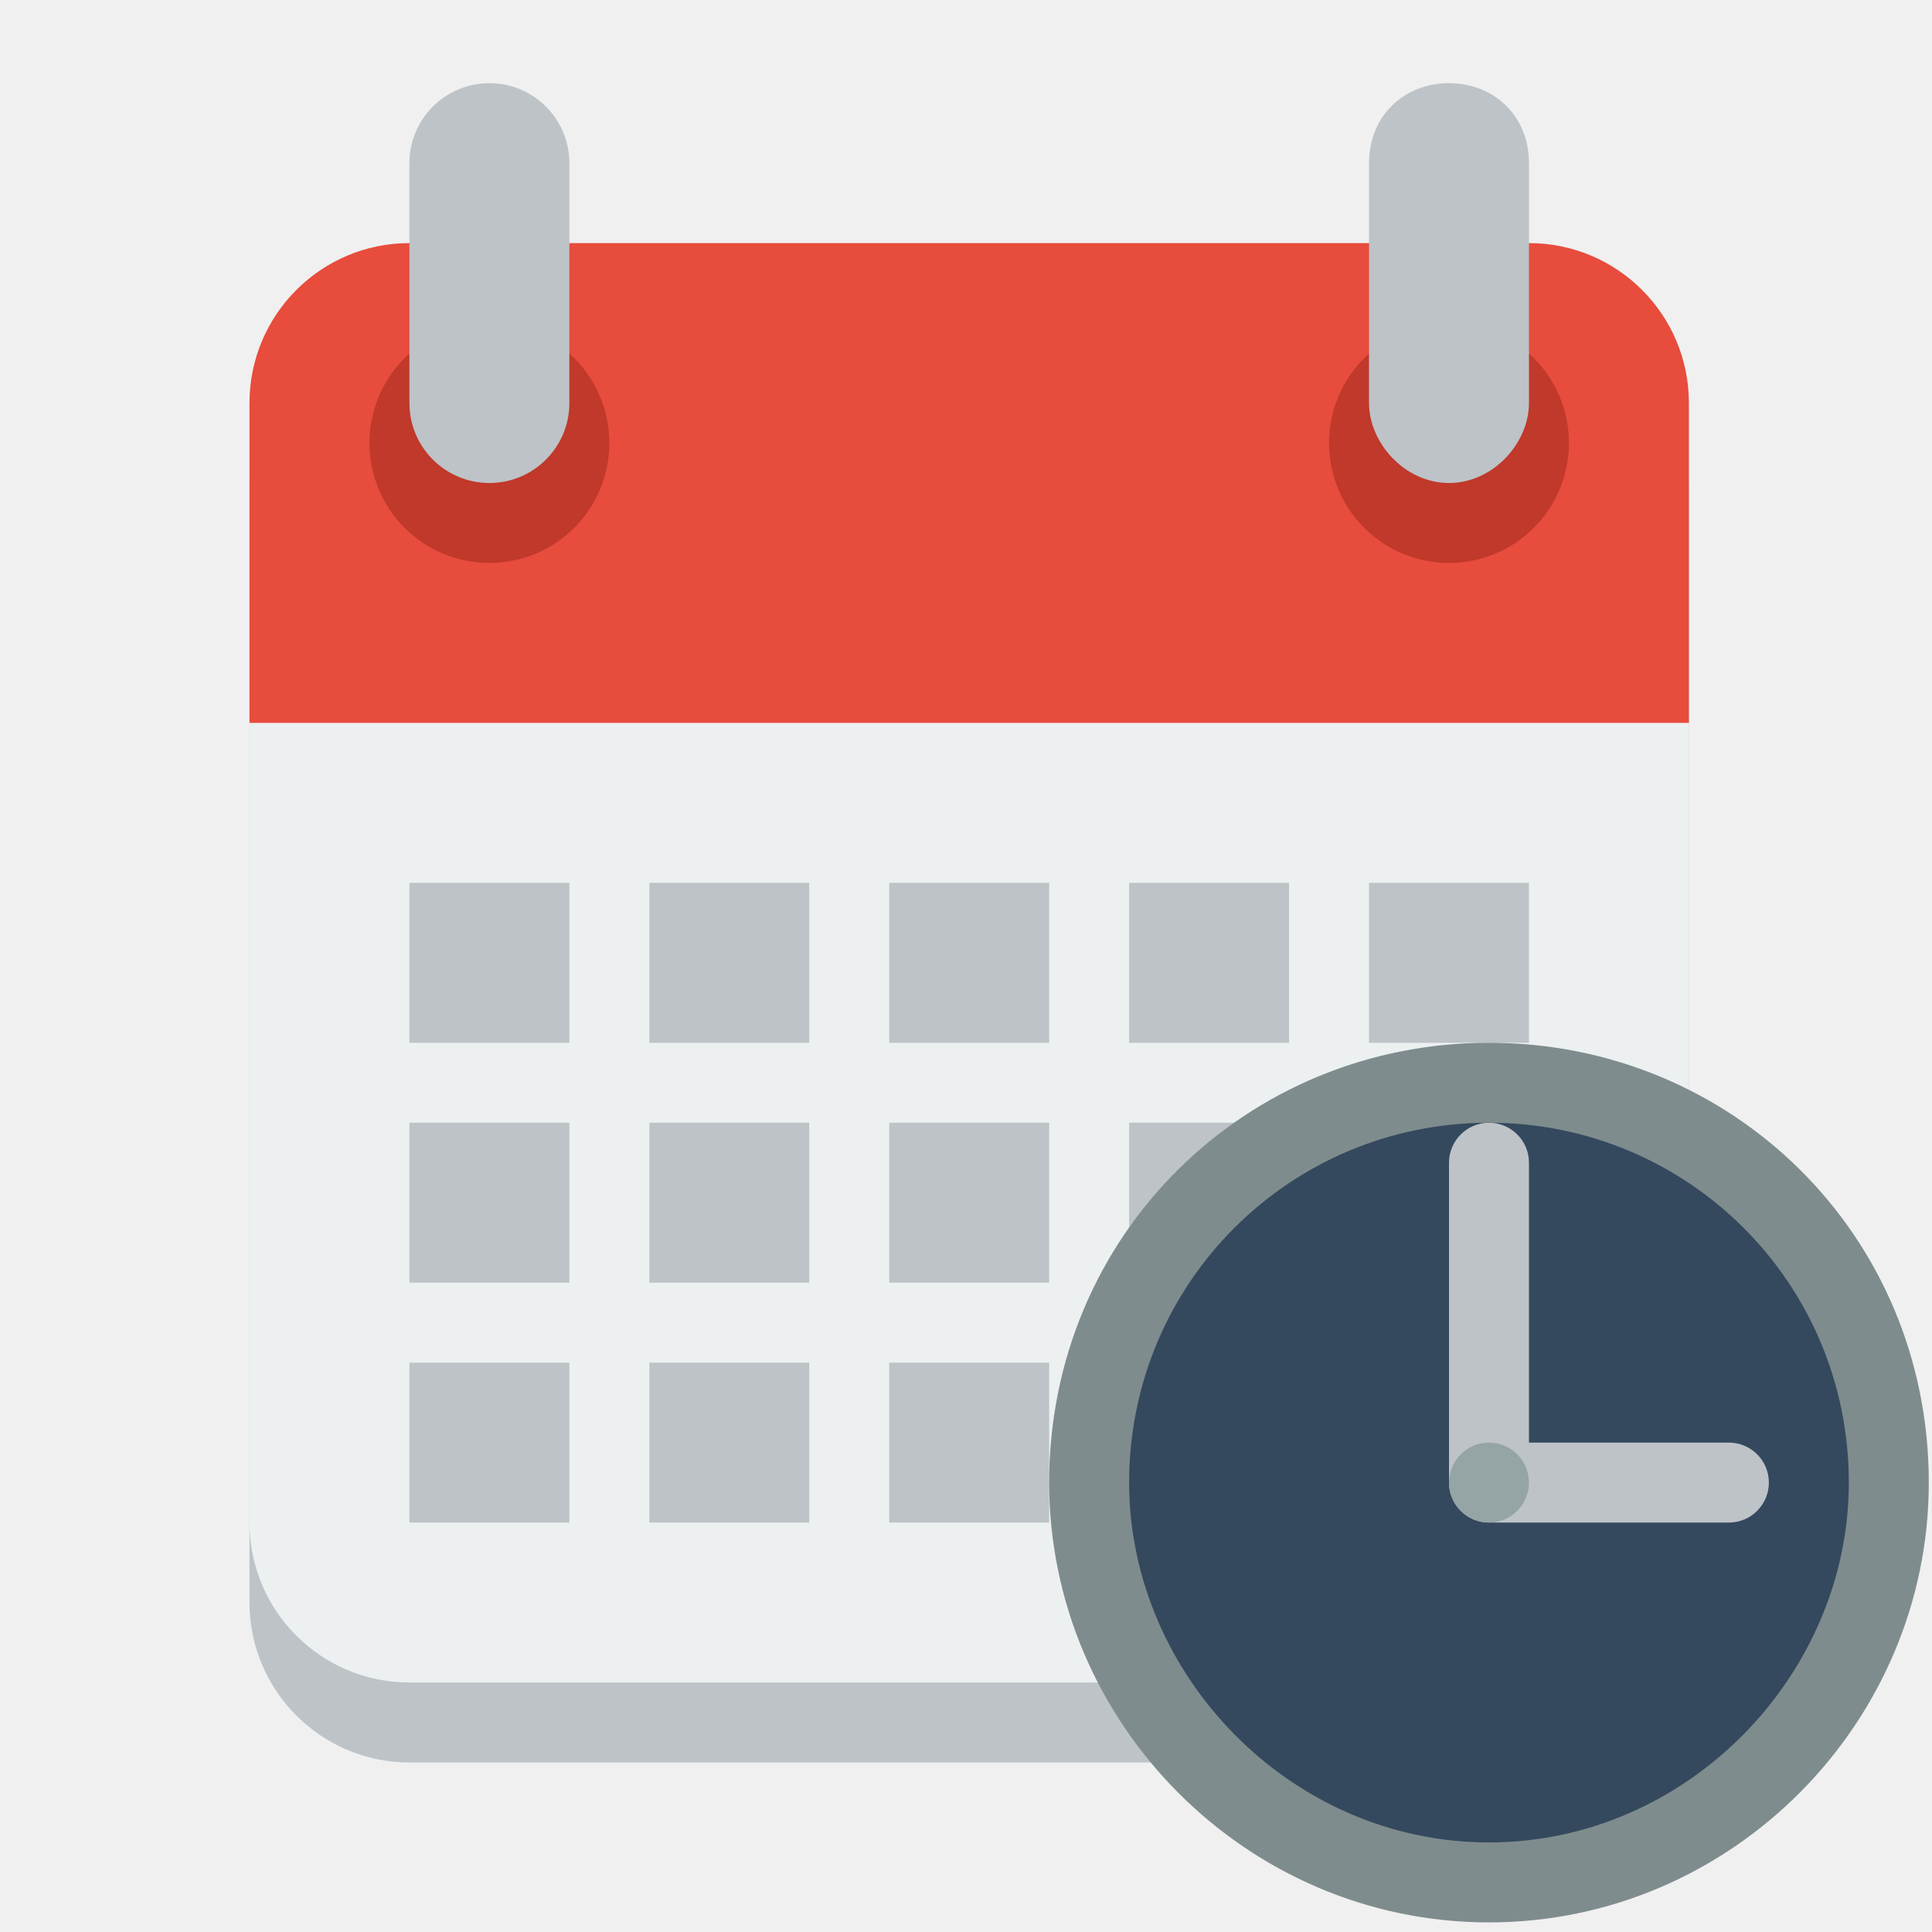
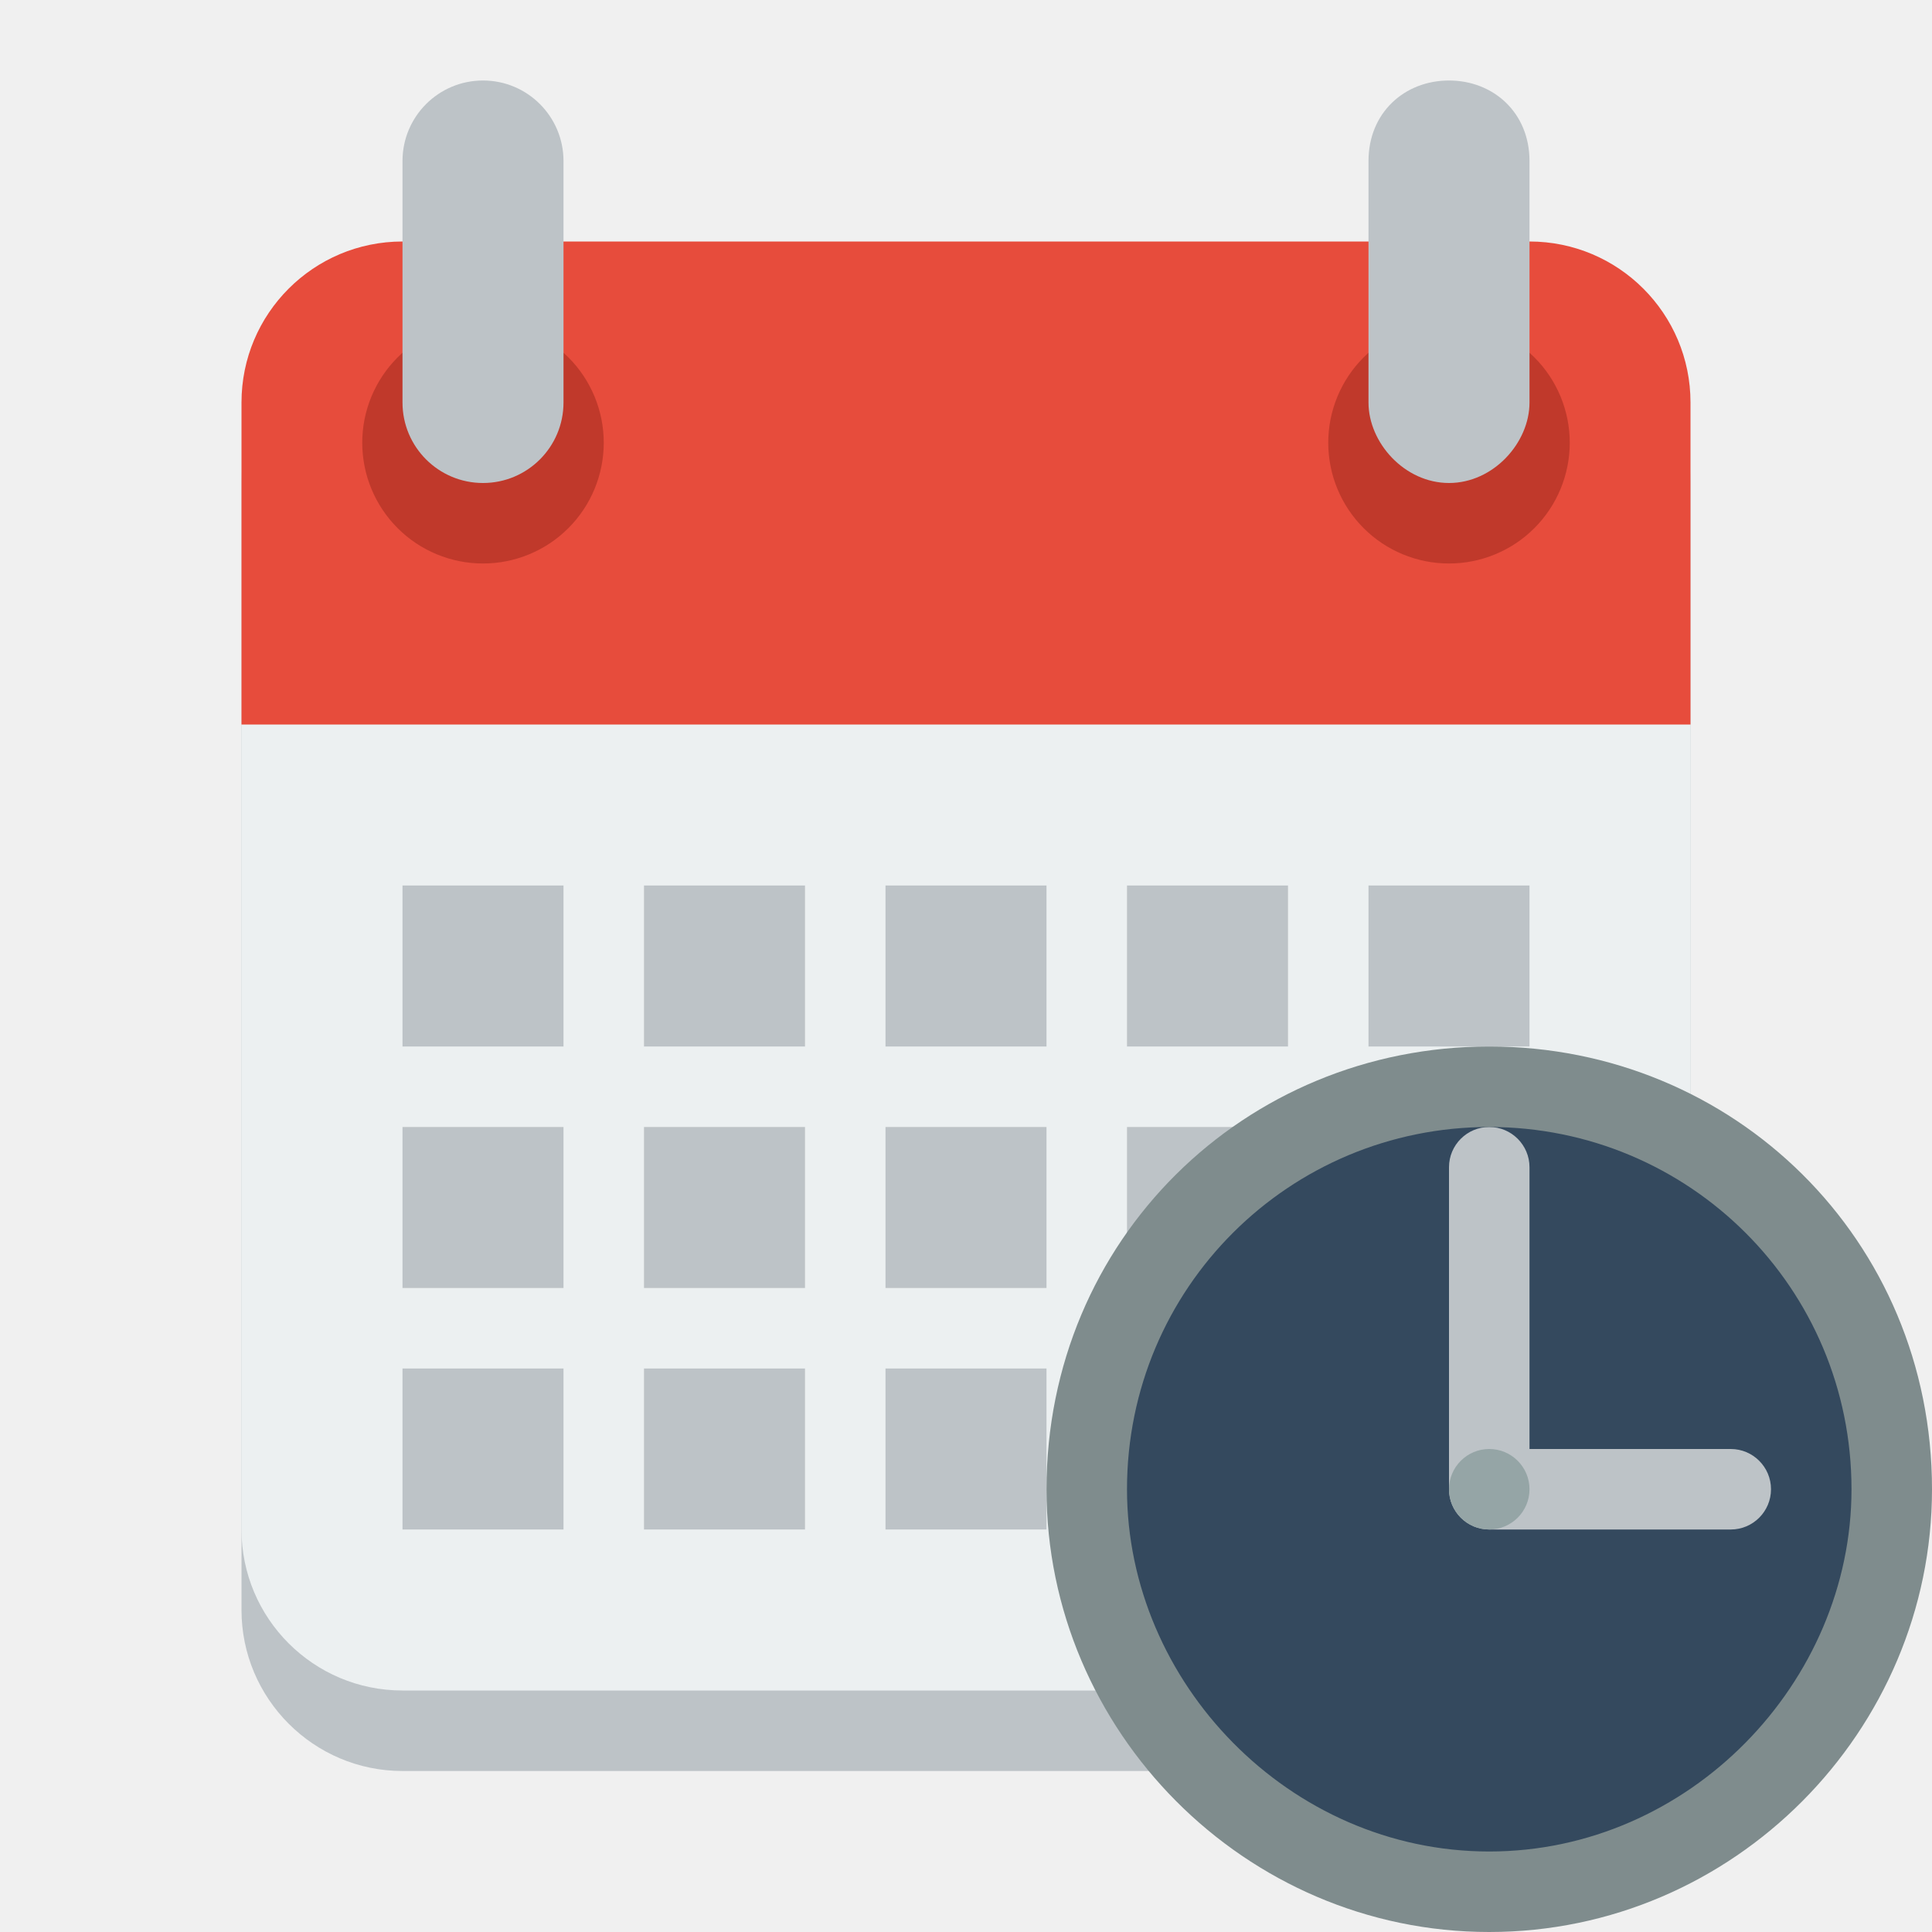
- <svg xmlns="http://www.w3.org/2000/svg" width="151" height="151" viewBox="0 0 151 151" fill="none">
-   <g clip-path="url(#clip0_373:143)">
-     <path d="M32 25.25C25.096 25.25 19.5 30.875 19.5 37.75V125.25C19.5 132.125 25.096 137.75 32 137.75H69.5H82H119.5C126.406 137.75 132 132.125 132 125.25V37.75C132 30.875 126.406 25.25 119.5 25.25H82H69.5H32Z" fill="#BDC3C7" />
-     <path d="M32 19C25.096 19 19.5 24.596 19.5 31.5V119C19.5 125.906 25.096 131.5 32 131.5H69.5H82H119.5C126.406 131.5 132 125.906 132 119V31.5C132 24.596 126.406 19 119.5 19H82H69.5H32Z" fill="#ECF0F1" />
-     <path d="M32 19C25.096 19 19.5 24.596 19.5 31.5V50.25V56.5H132V50.25V31.5C132 24.596 126.406 19 119.5 19H82H69.5H32Z" fill="#E74C3C" />
-     <path d="M47.625 34.625C47.625 35.856 47.383 37.075 46.911 38.213C46.44 39.35 45.75 40.384 44.879 41.254C44.009 42.125 42.975 42.815 41.838 43.286C40.7 43.758 39.481 44 38.25 44C37.019 44 35.8 43.758 34.662 43.286C33.525 42.815 32.491 42.125 31.621 41.254C30.75 40.384 30.06 39.35 29.589 38.213C29.117 37.075 28.875 35.856 28.875 34.625C28.875 33.394 29.117 32.175 29.589 31.037C30.06 29.9 30.75 28.866 31.621 27.996C32.491 27.125 33.525 26.435 34.662 25.964C35.8 25.492 37.019 25.25 38.25 25.25C39.481 25.25 40.7 25.492 41.838 25.964C42.975 26.435 44.009 27.125 44.879 27.996C45.75 28.866 46.44 29.9 46.911 31.037C47.383 32.175 47.625 33.394 47.625 34.625Z" fill="#C0392B" />
-     <path d="M38.25 6.5C34.798 6.5 32 9.298 32 12.75V31.5C32 34.952 34.798 37.75 38.25 37.75C41.702 37.75 44.5 34.952 44.5 31.5V12.75C44.5 9.298 41.702 6.5 38.25 6.5Z" fill="#BDC3C7" />
-     <path d="M122.625 34.625C122.625 35.856 122.383 37.075 121.911 38.213C121.44 39.35 120.75 40.384 119.879 41.254C119.009 42.125 117.975 42.815 116.838 43.286C115.7 43.758 114.481 44 113.25 44C112.019 44 110.8 43.758 109.662 43.286C108.525 42.815 107.491 42.125 106.621 41.254C105.75 40.384 105.06 39.35 104.589 38.213C104.117 37.075 103.875 35.856 103.875 34.625C103.875 33.394 104.117 32.175 104.589 31.037C105.06 29.9 105.75 28.866 106.621 27.996C107.491 27.125 108.525 26.435 109.662 25.964C110.8 25.492 112.019 25.25 113.25 25.25C114.481 25.25 115.7 25.492 116.838 25.964C117.975 26.435 119.009 27.125 119.879 27.996C120.75 28.866 121.44 29.9 121.911 31.037C122.383 32.175 122.625 33.394 122.625 34.625Z" fill="#C0392B" />
-     <path d="M113.25 6.5C109.8 6.5 107 9 107 12.75V31.5C107 34.625 109.8 37.75 113.25 37.75C116.7 37.75 119.5 34.625 119.5 31.5V12.75C119.5 9 116.7 6.5 113.25 6.5Z" fill="#BDC3C7" />
-     <path d="M32 69V81.5H44.5V69H32ZM50.75 69V81.5H63.25V69H50.75ZM69.5 69V81.5H82V69H69.5ZM88.25 69V81.5H100.75V69H88.25ZM107 69V81.5H119.5V69H107Z" fill="#BDC3C7" />
-     <path d="M32 87.75V100.25H44.5V87.75H32ZM50.75 87.75V100.25H63.25V87.75H50.75ZM69.5 87.75V100.25H82V87.75H69.5ZM88.25 87.75V100.25H100.75V87.75H88.25ZM107 87.75V100.25H119.5V87.75H107Z" fill="#BDC3C7" />
-     <path d="M32 106.5V119H44.5V106.5H32ZM50.75 106.5V119H63.25V106.5H50.75ZM69.5 106.5V119H82V106.5H69.5ZM88.25 106.5V119H100.75V106.5H88.25ZM107 106.5V119H119.5V106.5H107Z" fill="#BDC3C7" />
-     <path d="M147.311 116.177C147.311 124.381 144.051 132.25 138.25 138.051C132.449 143.852 124.581 147.111 116.376 147.111C108.172 147.111 100.304 143.852 94.503 138.051C88.701 132.25 85.442 124.381 85.442 116.177C85.442 107.973 88.701 100.105 94.503 94.303C100.304 88.502 108.172 85.243 116.376 85.243C124.581 85.243 132.449 88.502 138.25 94.303C144.051 100.105 147.311 107.973 147.311 116.177Z" fill="#34495E" />
-     <path d="M116.375 87.75C114.65 87.75 113.25 89.15 113.25 90.875V94V112.75V115.875C113.25 117.6 114.65 119 116.375 119H119.5H132H135.125C136.85 119 138.25 117.6 138.25 115.875C138.25 114.15 136.85 112.75 135.125 112.75H132H119.5V94V90.875C119.5 89.15 118.1 87.75 116.375 87.75Z" fill="#BDC3C7" />
-     <path d="M116.375 81.5C97.388 81.5 82 96.5 82 115.875C82 134.625 97.388 150.25 116.375 150.25C135.362 150.25 150.75 134.625 150.75 115.875C150.75 96.5 135.362 81.5 116.375 81.5ZM116.375 87.75C131.906 87.75 144.5 100.25 144.5 115.875C144.5 130.875 131.906 144 116.375 144C100.844 144 88.25 130.875 88.25 115.875C88.25 100.25 100.844 87.75 116.375 87.75Z" fill="#7F8C8D" />
-     <path d="M119.5 115.875C119.5 117.6 118.1 119 116.375 119C114.65 119 113.25 117.6 113.25 115.875C113.25 114.15 114.65 112.75 116.375 112.75C118.1 112.75 119.5 114.15 119.5 115.875Z" fill="#95A5A6" />
+ <svg xmlns="http://www.w3.org/2000/svg" width="150" height="150" viewBox="0 0 150 150" fill="none">
+   <g clip-path="url(#clip0_837_89)">
+     <path d="M31.25 25C24.346 25 18.75 30.625 18.75 37.5V125C18.75 131.875 24.346 137.5 31.25 137.5H68.75H81.25H118.75C125.656 137.5 131.25 131.875 131.25 125V37.5C131.25 30.625 125.656 25 118.75 25H81.25H68.75H31.25Z" fill="#BDC3C7" />
+     <path d="M31.25 18.75C24.346 18.75 18.75 24.346 18.75 31.25V118.75C18.75 125.656 24.346 131.25 31.25 131.25H68.75H81.25H118.75C125.656 131.25 131.25 125.656 131.25 118.75V31.25C131.25 24.346 125.656 18.75 118.75 18.75H81.25H68.75H31.25Z" fill="#ECF0F1" />
+     <path d="M31.25 18.75C24.346 18.75 18.75 24.346 18.75 31.25V50V56.25H131.25V50V31.25C131.25 24.346 125.656 18.75 118.75 18.75H81.25H68.75H31.25Z" fill="#E74C3C" />
+     <path d="M46.875 34.375C46.875 35.606 46.633 36.825 46.161 37.963C45.69 39.1 45 40.133 44.129 41.004C43.259 41.875 42.225 42.565 41.088 43.036C39.95 43.508 38.731 43.75 37.5 43.75C36.269 43.75 35.05 43.508 33.912 43.036C32.775 42.565 31.741 41.875 30.871 41.004C30 40.133 29.31 39.1 28.839 37.963C28.367 36.825 28.125 35.606 28.125 34.375C28.125 33.144 28.367 31.925 28.839 30.787C29.31 29.65 30 28.616 30.871 27.746C31.741 26.875 32.775 26.185 33.912 25.714C35.05 25.242 36.269 25 37.5 25C38.731 25 39.95 25.242 41.088 25.714C42.225 26.185 43.259 26.875 44.129 27.746C45 28.616 45.69 29.65 46.161 30.787C46.633 31.925 46.875 33.144 46.875 34.375V34.375Z" fill="#C0392B" />
+     <path d="M37.5 6.25C34.048 6.25 31.25 9.048 31.25 12.5V31.25C31.25 34.702 34.048 37.5 37.5 37.5C40.952 37.5 43.75 34.702 43.75 31.25V12.5C43.75 9.048 40.952 6.25 37.5 6.25Z" fill="#BDC3C7" />
+     <path d="M121.875 34.375C121.875 35.606 121.633 36.825 121.161 37.963C120.69 39.1 120 40.133 119.129 41.004C118.259 41.875 117.225 42.565 116.088 43.036C114.95 43.508 113.731 43.75 112.5 43.75C111.269 43.75 110.05 43.508 108.912 43.036C107.775 42.565 106.741 41.875 105.871 41.004C105 40.133 104.31 39.1 103.839 37.963C103.367 36.825 103.125 35.606 103.125 34.375C103.125 33.144 103.367 31.925 103.839 30.787C104.31 29.65 105 28.616 105.871 27.746C106.741 26.875 107.775 26.185 108.912 25.714C110.05 25.242 111.269 25 112.5 25C113.731 25 114.95 25.242 116.088 25.714C117.225 26.185 118.259 26.875 119.129 27.746C120 28.616 120.69 29.65 121.161 30.787C121.633 31.925 121.875 33.144 121.875 34.375V34.375Z" fill="#C0392B" />
+     <path d="M112.5 6.25C109.05 6.25 106.25 8.75 106.25 12.5V31.25C106.25 34.375 109.05 37.5 112.5 37.5C115.95 37.5 118.75 34.375 118.75 31.25V12.5C118.75 8.75 115.95 6.25 112.5 6.25Z" fill="#BDC3C7" />
+     <path d="M31.25 68.75V81.25H43.75V68.75H31.25ZM50 68.75V81.25H62.5V68.75H50ZM68.75 68.75V81.25H81.25V68.75H68.75ZM87.5 68.75V81.25H100V68.75H87.5ZM106.25 68.75V81.25H118.75V68.75H106.25Z" fill="#BDC3C7" />
+     <path d="M31.25 87.5V100H43.75V87.5H31.25ZM50 87.5V100H62.5V87.5H50ZM68.75 87.5V100H81.25V87.5H68.75ZM87.5 87.5V100H100V87.5H87.5ZM106.25 87.5V100H118.75V87.5H106.25Z" fill="#BDC3C7" />
+     <path d="M31.25 106.25V118.75H43.75V106.25H31.25ZM50 106.25V118.75H62.5V106.25H50ZM68.75 106.25V118.75H81.25V106.25H68.75ZM87.5 106.25V118.75H100V106.25H87.5ZM106.25 106.25V118.75H118.75V106.25H106.25Z" fill="#BDC3C7" />
+     <path d="M146.56 115.927C146.56 124.131 143.301 132 137.499 137.801C131.698 143.602 123.83 146.861 115.626 146.861C107.421 146.861 99.553 143.602 93.752 137.801C87.951 132 84.691 124.131 84.691 115.927C84.691 107.723 87.951 99.855 93.752 94.054C99.553 88.252 107.421 84.993 115.626 84.993C123.83 84.993 131.698 88.252 137.499 94.054C143.301 99.855 146.56 107.723 146.56 115.927V115.927Z" fill="#34495E" />
+     <path d="M115.625 87.5C113.9 87.5 112.5 88.9 112.5 90.625V93.75V112.5V115.625C112.5 117.35 113.9 118.75 115.625 118.75H118.75H131.25H134.375C136.1 118.75 137.5 117.35 137.5 115.625C137.5 113.9 136.1 112.5 134.375 112.5H131.25H118.75V93.75V90.625C118.75 88.9 117.35 87.5 115.625 87.5Z" fill="#BDC3C7" />
+     <path d="M115.625 81.25C96.638 81.25 81.25 96.25 81.25 115.625C81.25 134.375 96.638 150 115.625 150C134.612 150 150 134.375 150 115.625C150 96.25 134.612 81.25 115.625 81.25ZM115.625 87.5C131.156 87.5 143.75 100 143.75 115.625C143.75 130.625 131.156 143.75 115.625 143.75C100.094 143.75 87.5 130.625 87.5 115.625C87.5 100 100.094 87.5 115.625 87.5Z" fill="#7F8C8D" />
+     <path d="M118.75 115.625C118.75 117.35 117.35 118.75 115.625 118.75C113.9 118.75 112.5 117.35 112.5 115.625C112.5 113.9 113.9 112.5 115.625 112.5C117.35 112.5 118.75 113.9 118.75 115.625Z" fill="#95A5A6" />
  </g>
  <defs>
-     <clipPath id="clip0_373:143">
-       <rect width="150" height="150" fill="white" transform="translate(0.75 0.25)" />
+     <clipPath id="clip0_837_89">
+       <rect width="150" height="150" fill="white" />
    </clipPath>
  </defs>
</svg>
